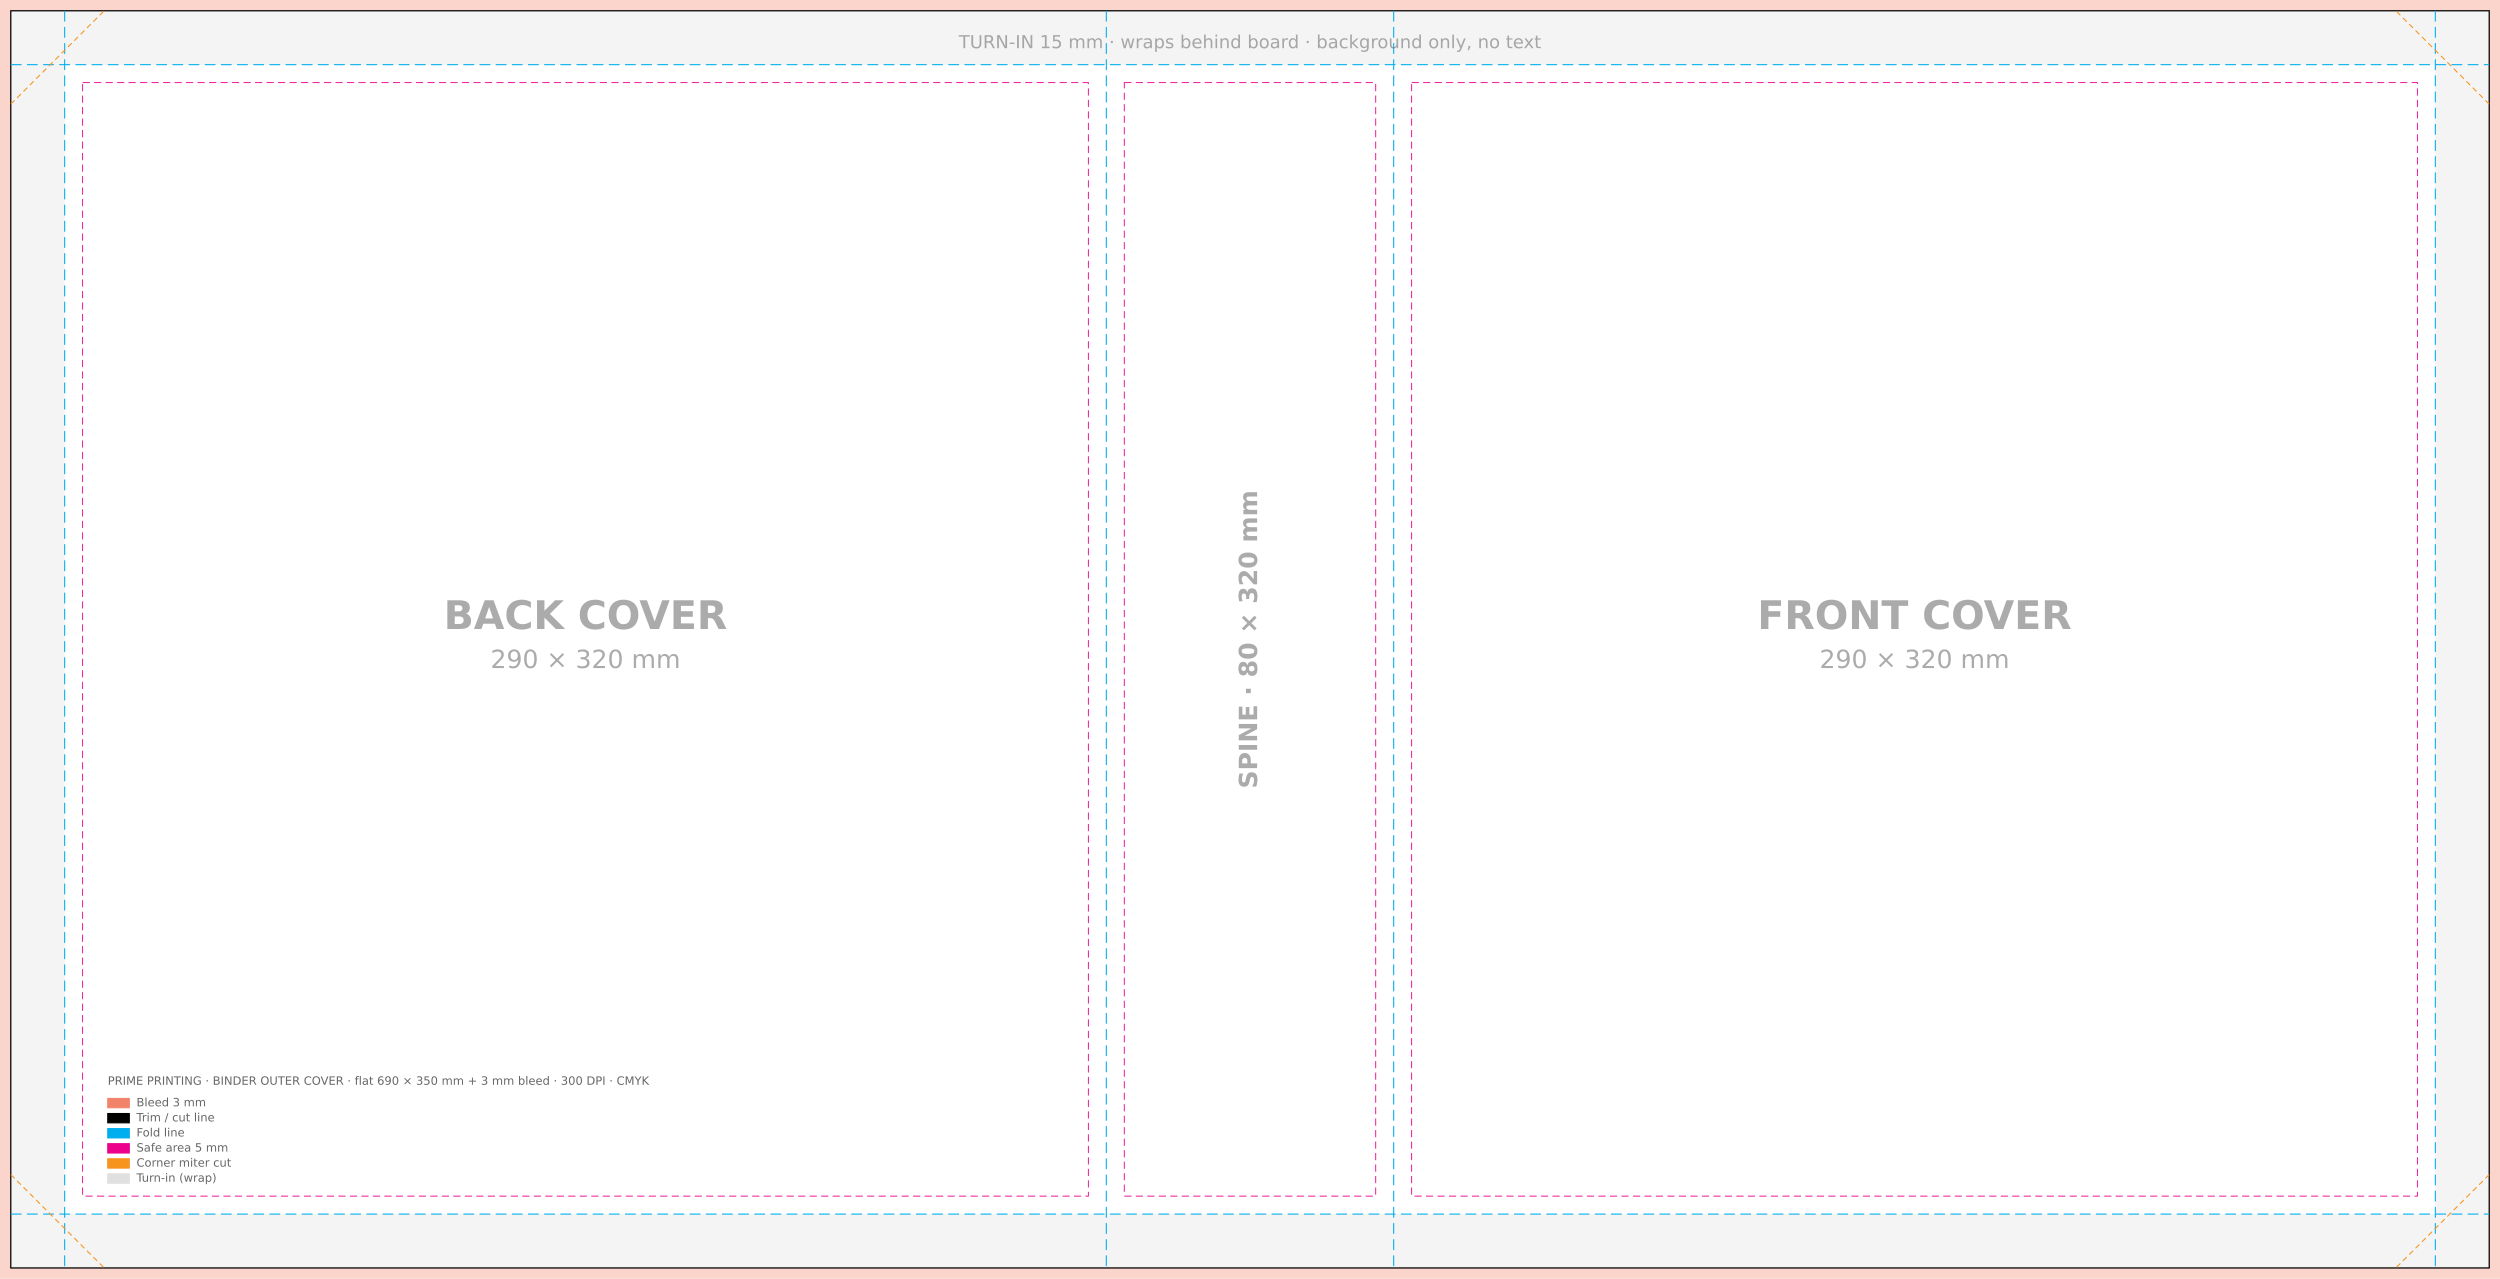
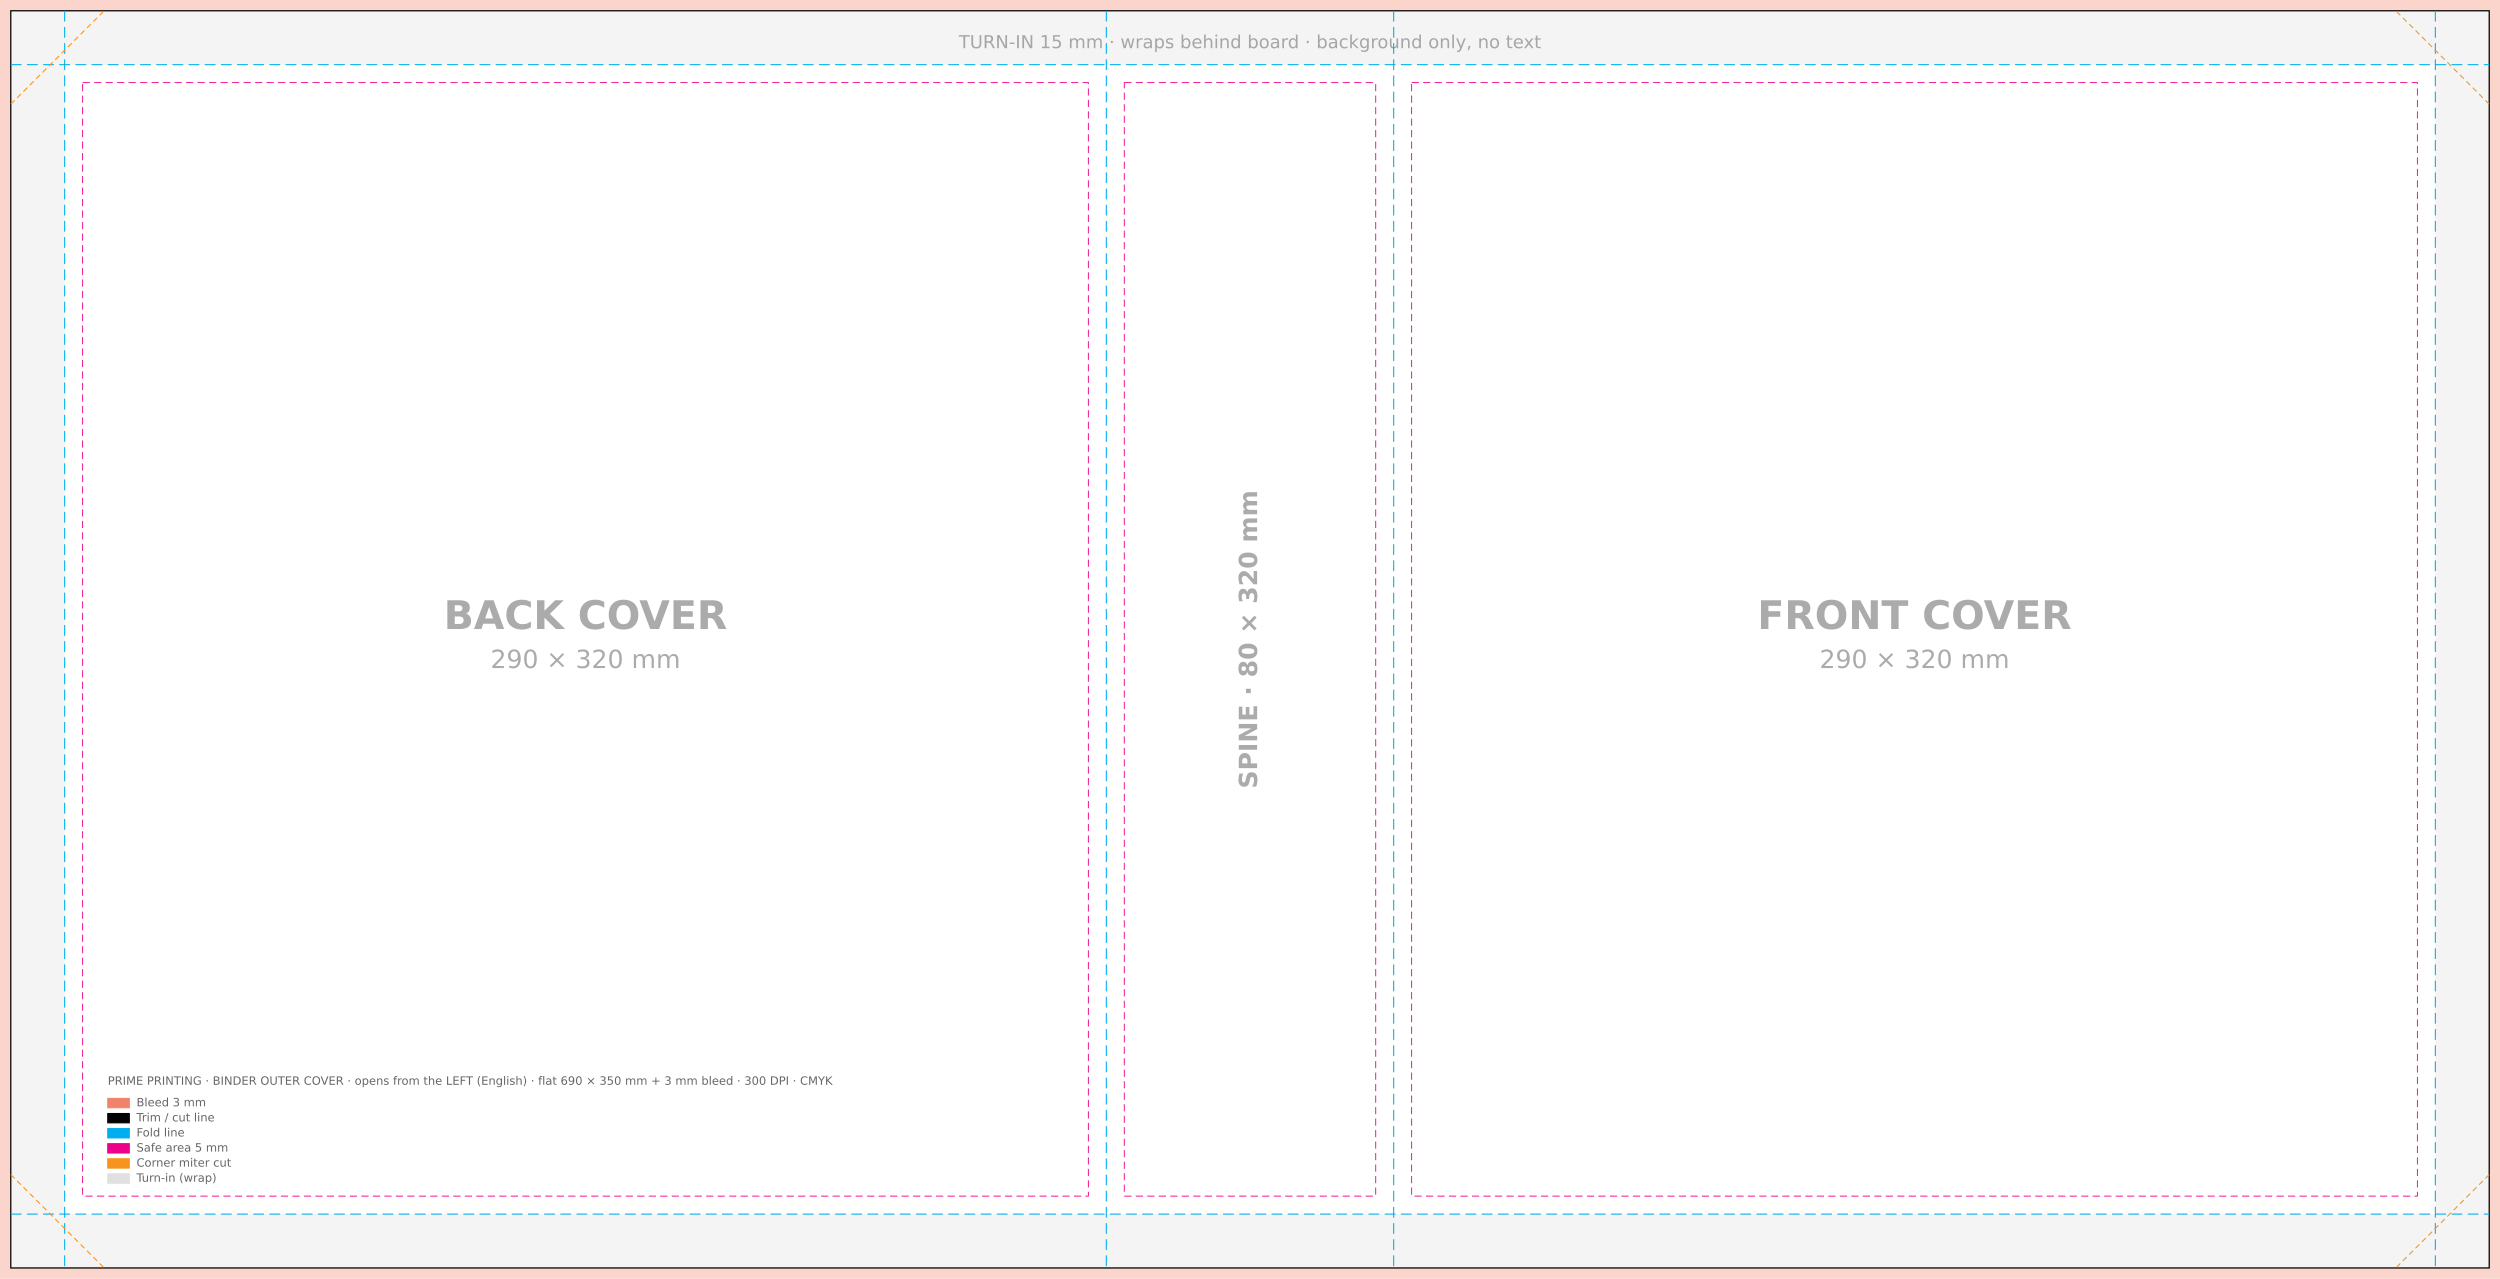
<svg xmlns="http://www.w3.org/2000/svg" width="696.0mm" height="356.0mm" viewBox="0 0 696.0 356.0">
  <g font-family="DejaVu Sans, Helvetica, Arial, sans-serif">
    <path d="M0,0h696.0v356.0h-696.0z M3.0,3.0v350.0h690.0v-350.0z" fill="#F2836B" fill-opacity="0.35" fill-rule="evenodd" />
    <path d="M3.0,3.0h690.0v350.0h-690.0z M18.0,18.0v320.0h660.0v-320.0z" fill="#E0E0E0" fill-opacity="0.35" fill-rule="evenodd" />
    <rect x="3.0" y="3.0" width="690.0" height="350.0" fill="none" stroke="#000000" stroke-width="0.35" />
    <line x1="18.0" y1="3.0" x2="18.0" y2="353.0" stroke="#00AEEF" stroke-width="0.3" stroke-dasharray="3 1.5" />
    <line x1="308.0" y1="3.0" x2="308.0" y2="353.0" stroke="#00AEEF" stroke-width="0.3" stroke-dasharray="3 1.5" />
    <line x1="388.0" y1="3.0" x2="388.0" y2="353.0" stroke="#00AEEF" stroke-width="0.3" stroke-dasharray="3 1.5" />
    <line x1="678.0" y1="3.0" x2="678.0" y2="353.0" stroke="#00AEEF" stroke-width="0.3" stroke-dasharray="3 1.5" />
    <line x1="3.0" y1="18.0" x2="693.0" y2="18.0" stroke="#00AEEF" stroke-width="0.3" stroke-dasharray="3 1.5" />
    <line x1="3.0" y1="338.0" x2="693.0" y2="338.0" stroke="#00AEEF" stroke-width="0.3" stroke-dasharray="3 1.5" />
    <line x1="3.0" y1="29.0" x2="29.0" y2="3.0" stroke="#F7941D" stroke-width="0.3" stroke-dasharray="1.5 1" />
    <line x1="693.0" y1="29.0" x2="667.0" y2="3.0" stroke="#F7941D" stroke-width="0.3" stroke-dasharray="1.5 1" />
    <line x1="3.0" y1="327.0" x2="29.0" y2="353.0" stroke="#F7941D" stroke-width="0.3" stroke-dasharray="1.5 1" />
    <line x1="693.0" y1="327.0" x2="667.0" y2="353.0" stroke="#F7941D" stroke-width="0.3" stroke-dasharray="1.5 1" />
    <rect x="23.0" y="23.0" width="280.0" height="310.0" fill="none" stroke="#EC008C" stroke-width="0.25" stroke-dasharray="2 1.2" />
    <text x="163.0" y="172.0" font-size="11" font-weight="700" fill="#666666" fill-opacity="0.55" text-anchor="middle" dominant-baseline="middle">BACK COVER</text>
    <text x="163.0" y="184.0" font-size="7" font-weight="400" fill="#666666" fill-opacity="0.55" text-anchor="middle" dominant-baseline="middle">290 × 320 mm</text>
    <rect x="313.0" y="23.0" width="70.0" height="310.0" fill="none" stroke="#EC008C" stroke-width="0.25" stroke-dasharray="2 1.2" />
    <text x="348.0" y="178.0" font-size="7" font-weight="700" fill="#666666" fill-opacity="0.55" text-anchor="middle" dominant-baseline="middle" transform="rotate(-90 348.0 178.0)">SPINE  ·  80 × 320 mm</text>
    <rect x="393.0" y="23.0" width="280.0" height="310.0" fill="none" stroke="#EC008C" stroke-width="0.25" stroke-dasharray="2 1.2" />
    <text x="533.0" y="172.0" font-size="11" font-weight="700" fill="#666666" fill-opacity="0.55" text-anchor="middle" dominant-baseline="middle">FRONT COVER</text>
    <text x="533.0" y="184.0" font-size="7" font-weight="400" fill="#666666" fill-opacity="0.55" text-anchor="middle" dominant-baseline="middle">290 × 320 mm</text>
    <text x="348.0" y="12.0" font-size="5" font-weight="400" fill="#666666" fill-opacity="0.55" text-anchor="middle" dominant-baseline="middle">TURN-IN 15 mm · wraps behind board · background only, no text</text>
-     <text x="30.0" y="302.0" font-size="3.2" fill="#666666">PRIME PRINTING · BINDER OUTER COVER · flat 690 × 350 mm + 3 mm bleed · 300 DPI · CMYK</text>
+     <text x="30.0" y="302.0" font-size="3.2" fill="#666666">PRIME PRINTING · BINDER OUTER COVER · opens from the LEFT (English) · flat 690 × 350 mm + 3 mm bleed · 300 DPI · CMYK</text>
    <rect x="30.0" y="305.8" width="6" height="2.6" fill="#F2836B" stroke="#F2836B" stroke-width="0.3" />
    <text x="38.0" y="308.0" font-size="3.2" fill="#666666">Bleed 3 mm</text>
    <rect x="30.0" y="310.0" width="6" height="2.6" fill="#000000" stroke="#000000" stroke-width="0.3" />
    <text x="38.0" y="312.2" font-size="3.2" fill="#666666">Trim / cut line</text>
    <rect x="30.0" y="314.2" width="6" height="2.6" fill="#00AEEF" stroke="#00AEEF" stroke-width="0.3" />
    <text x="38.0" y="316.4" font-size="3.2" fill="#666666">Fold line</text>
    <rect x="30.0" y="318.4" width="6" height="2.6" fill="#EC008C" stroke="#EC008C" stroke-width="0.3" />
    <text x="38.0" y="320.6" font-size="3.2" fill="#666666">Safe area 5 mm</text>
    <rect x="30.0" y="322.6" width="6" height="2.6" fill="#F7941D" stroke="#F7941D" stroke-width="0.3" />
    <text x="38.0" y="324.8" font-size="3.2" fill="#666666">Corner miter cut</text>
    <rect x="30.0" y="326.8" width="6" height="2.6" fill="#E0E0E0" stroke="#E0E0E0" stroke-width="0.3" />
    <text x="38.0" y="329.0" font-size="3.2" fill="#666666">Turn-in (wrap)</text>
  </g>
</svg>
